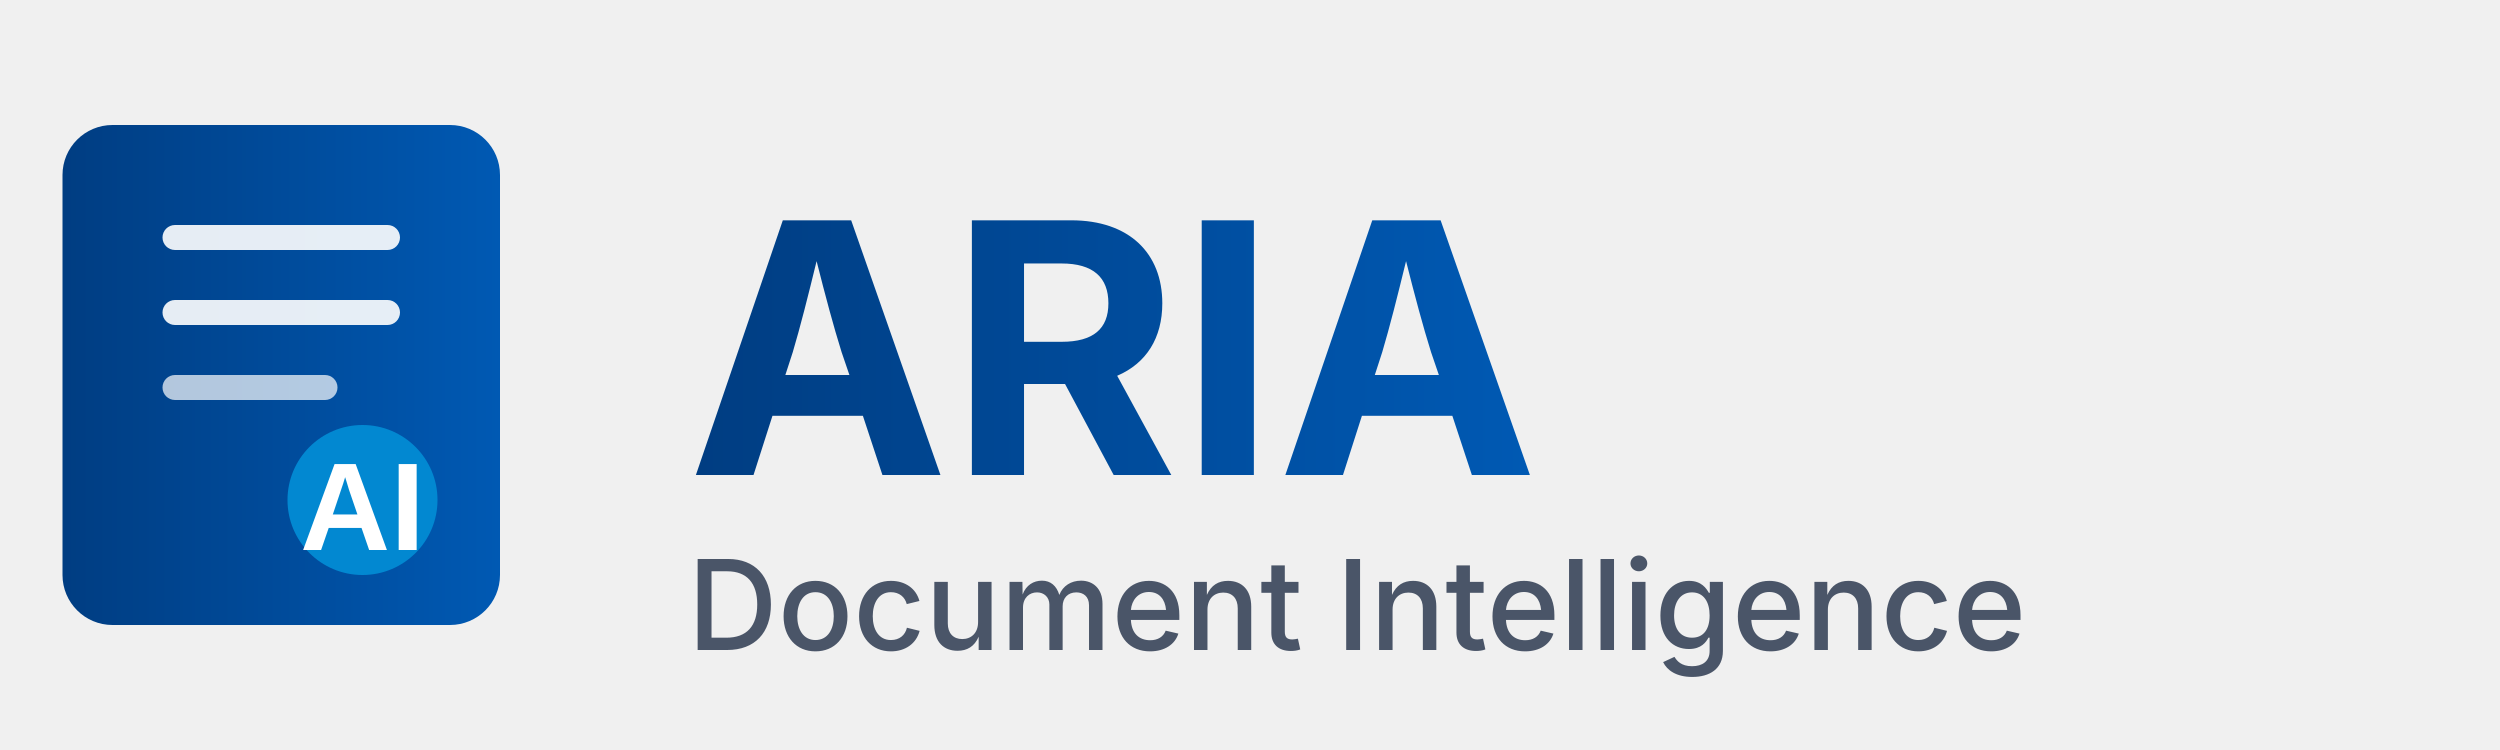
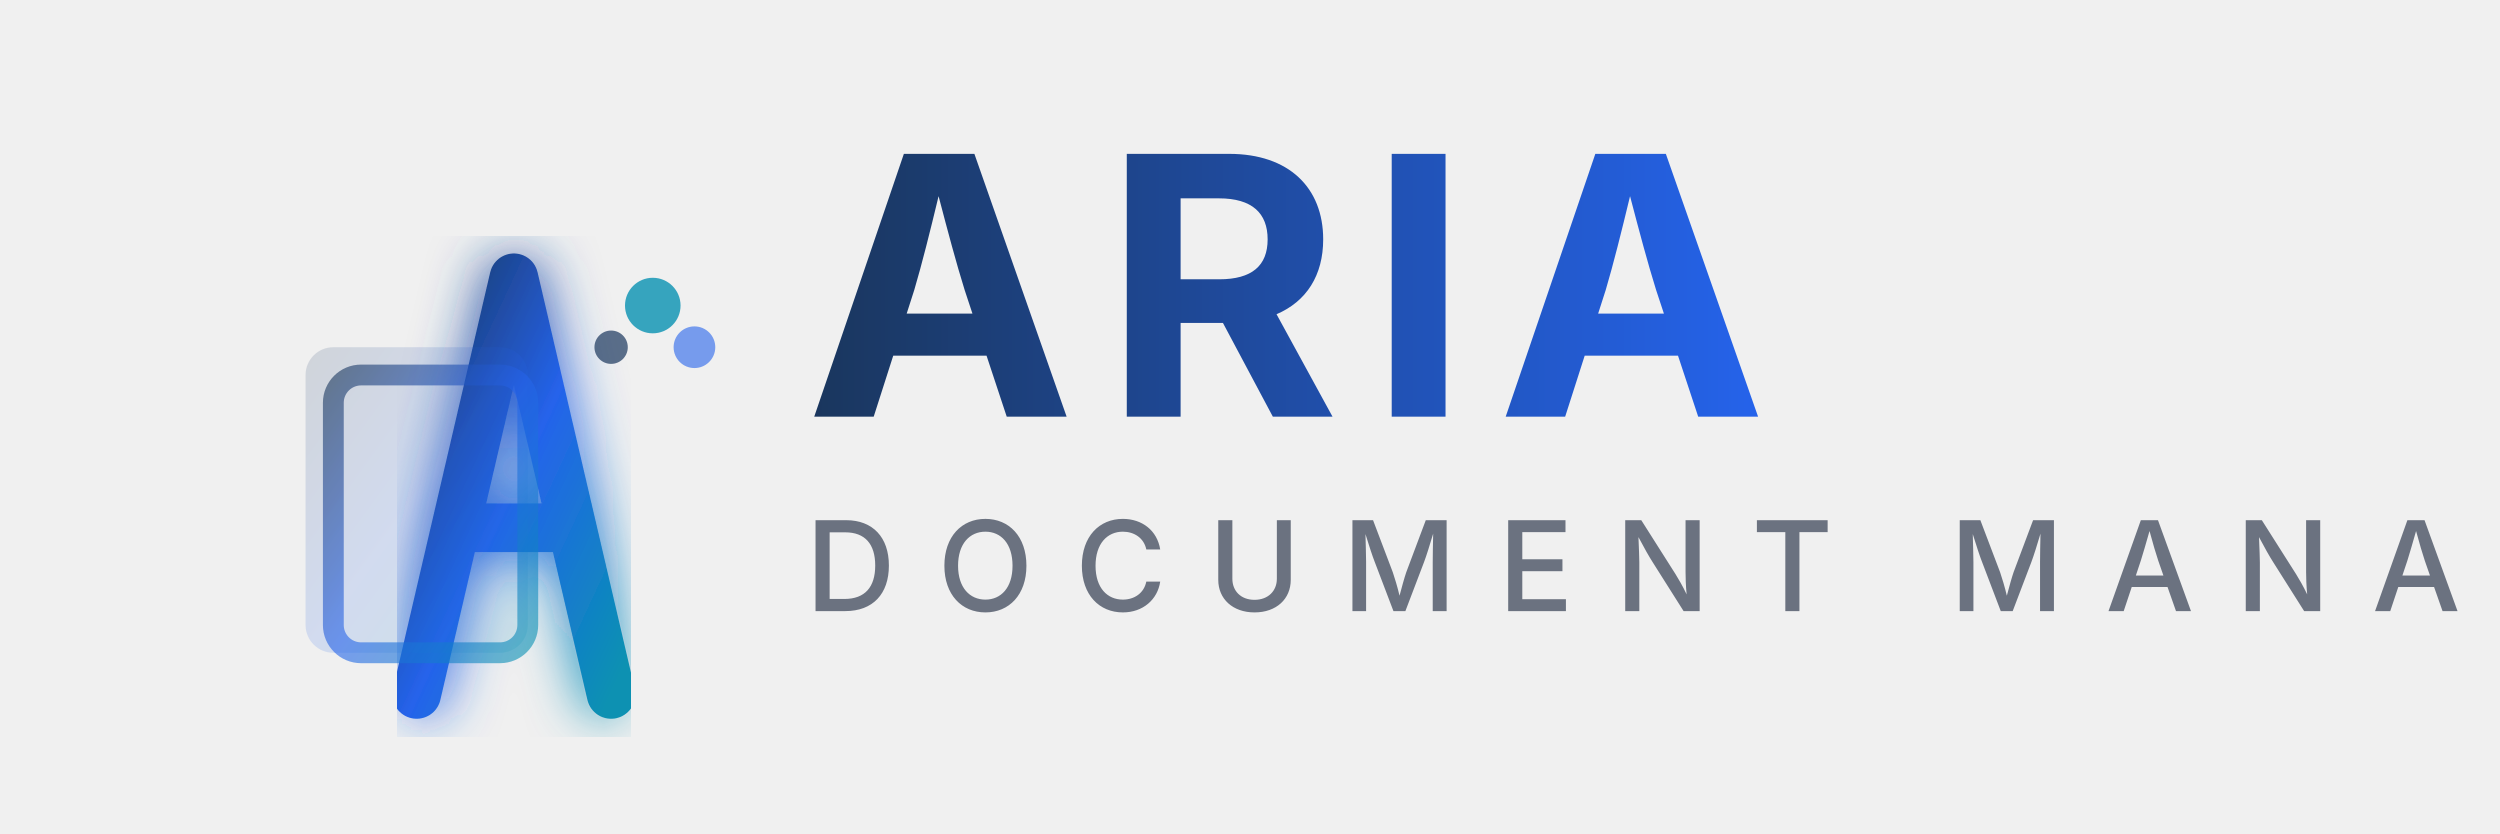
- <svg xmlns="http://www.w3.org/2000/svg" width="200" height="60" viewBox="0 0 200 60" fill="none">
+ <svg xmlns="http://www.w3.org/2000/svg" width="180" height="60" viewBox="0 0 180 60" fill="none">
  <defs>
-     <linearGradient id="logoGradient" x1="0%" y1="0%" x2="100%" y2="0%">
-       <stop offset="0%" style="stop-color:#003d82;stop-opacity:1" />
-       <stop offset="100%" style="stop-color:#0059b3;stop-opacity:1" />
+     <linearGradient id="ariaGradient" x1="0%" y1="0%" x2="100%" y2="100%">
+       <stop offset="0%" style="stop-color:#1a365d;stop-opacity:1" />
+       <stop offset="50%" style="stop-color:#2563eb;stop-opacity:1" />
+       <stop offset="100%" style="stop-color:#0891b2;stop-opacity:1" />
    </linearGradient>
+     <linearGradient id="textGradient" x1="0%" y1="0%" x2="100%" y2="0%">
+       <stop offset="0%" style="stop-color:#1a365d;stop-opacity:1" />
+       <stop offset="100%" style="stop-color:#2563eb;stop-opacity:1" />
+     </linearGradient>
+     <filter id="glow">
+       <feGaussianBlur stdDeviation="2" result="coloredBlur" />
+       <feMerge>
+         <feMergeNode in="coloredBlur" />
+         <feMergeNode in="SourceGraphic" />
+       </feMerge>
+     </filter>
  </defs>
-   <g transform="translate(5, 10)">
-     <rect x="0" y="0" width="35" height="40" rx="4" fill="url(#logoGradient)" />
-     <rect x="8" y="8" width="19" height="2" rx="1" fill="#ffffff" opacity="0.9" />
-     <rect x="8" y="14" width="19" height="2" rx="1" fill="#ffffff" opacity="0.9" />
-     <rect x="8" y="20" width="14" height="2" rx="1" fill="#ffffff" opacity="0.7" />
-     <circle cx="24" cy="30" r="6" fill="#0288d1" />
-     <text x="24" y="34" font-family="Arial, sans-serif" font-size="10" font-weight="bold" fill="#ffffff" text-anchor="middle">AI</text>
+   <g transform="translate(10, 10)">
+     <path d="M 20 40 L 27 10 L 34 40 M 23 28 L 31 28" stroke="url(#ariaGradient)" stroke-width="3.5" stroke-linecap="round" stroke-linejoin="round" fill="none" filter="url(#glow)" />
+     <rect x="12" y="15" width="16" height="22" rx="2" fill="url(#ariaGradient)" opacity="0.15" />
+     <rect x="14" y="17" width="14" height="20" rx="2" fill="none" stroke="url(#ariaGradient)" stroke-width="1.5" opacity="0.6" />
+     <circle cx="37" cy="12" r="2" fill="#0891b2" opacity="0.8" />
+     <circle cx="40" cy="15" r="1.5" fill="#2563eb" opacity="0.6" />
+     <circle cx="34" cy="15" r="1.2" fill="#1a365d" opacity="0.7" />
  </g>
-   <text x="55" y="38" font-family="Inter, Arial, sans-serif" font-size="28" font-weight="700" fill="url(#logoGradient)">ARIA</text>
-   <text x="55" y="52" font-family="Inter, Arial, sans-serif" font-size="10" font-weight="500" fill="#4a5568">Document Intelligence</text>
+   <g transform="translate(58, 30)">
+     <text x="0" y="0" font-family="system-ui, -apple-system, BlinkMacSystemFont, 'Segoe UI', sans-serif" font-size="26" font-weight="700" fill="url(#textGradient)" letter-spacing="2">
+       ARIA
+     </text>
+     <text x="0" y="14" font-family="system-ui, -apple-system, sans-serif" font-size="9" font-weight="500" fill="#6b7280" letter-spacing="3">
+       DOCUMENT MANAGEMENT
+     </text>
+   </g>
</svg>
